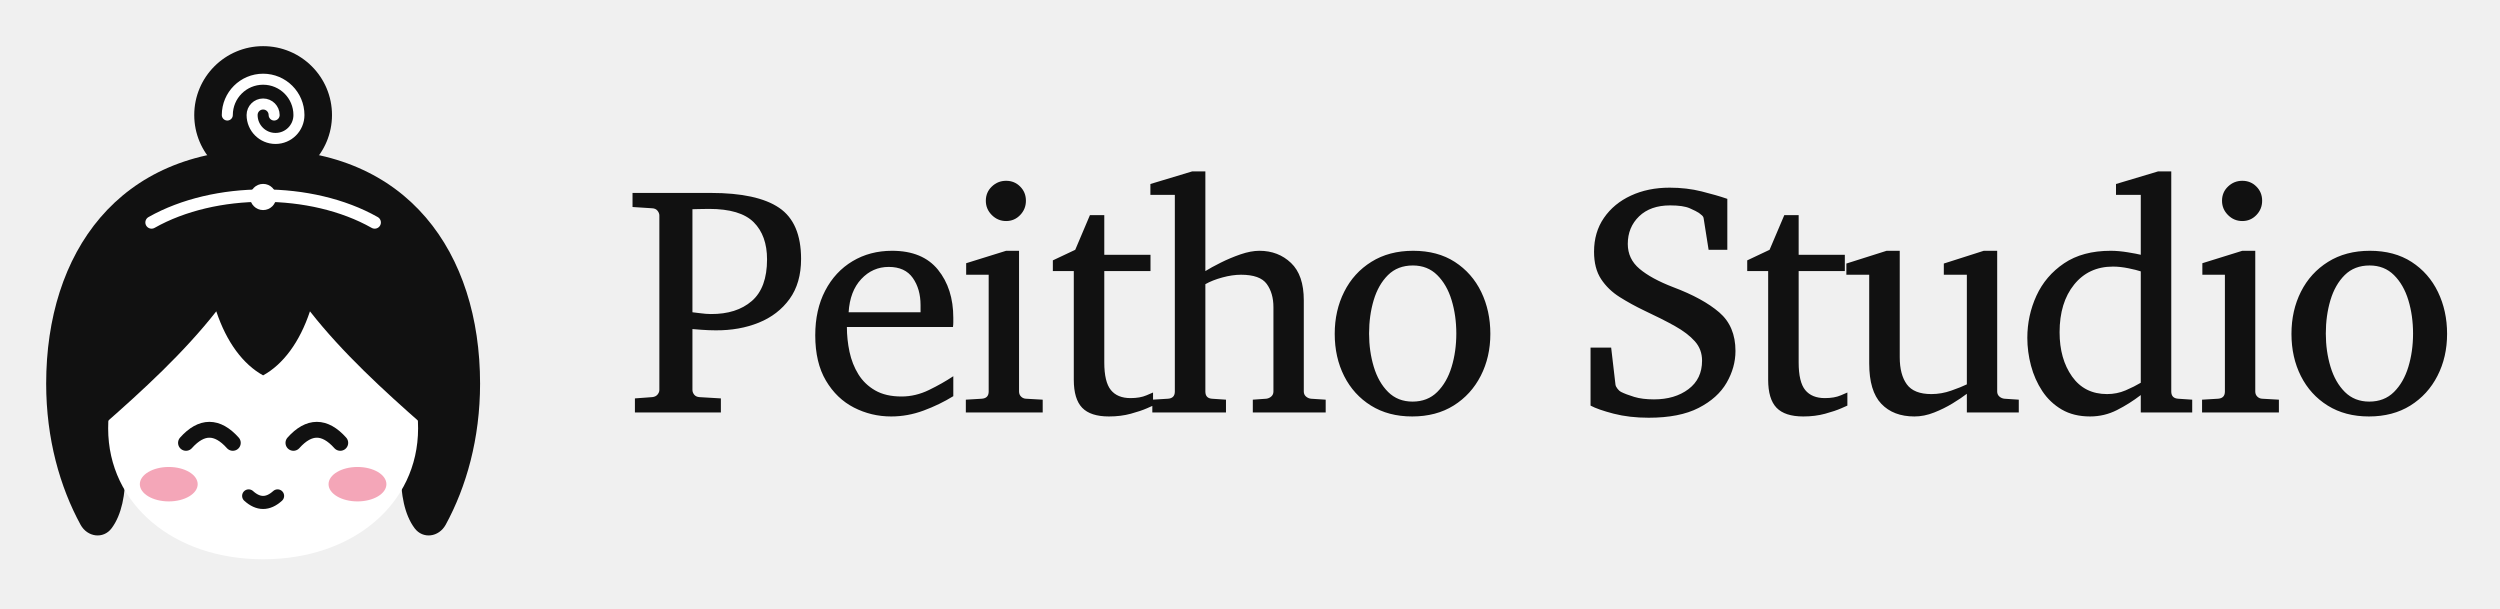
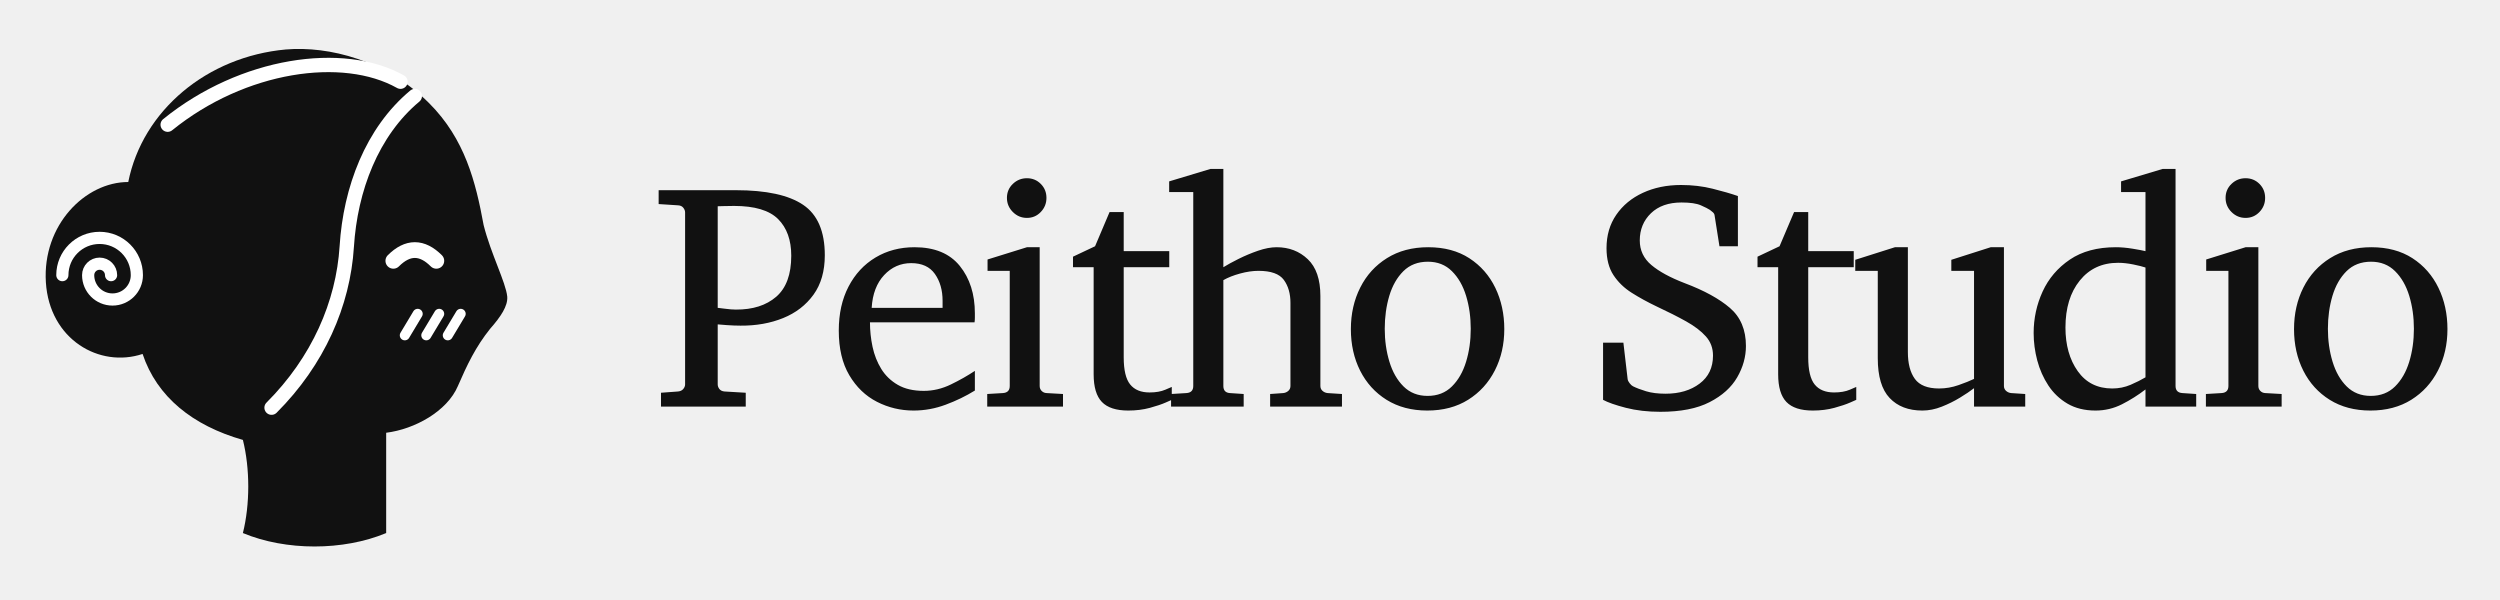
- <svg xmlns="http://www.w3.org/2000/svg" viewBox="0 0 764 186" width="764" height="186" role="img">
-   <g transform="translate(-24.83 -0.63) scale(2.1048)">
-     <circle cx="50" cy="17" r="10" fill="#111111" />
-     <path d="M50 22C29 22 18.5 37 18.5 56C18.5 64 20.5 71 23.5 76.5C24.5 78.3 26.8 78.6 28 77C29.5 75 30 72 30 69L70 69C70 72 70.5 75 72 77C73.2 78.6 75.5 78.3 76.5 76.5C79.5 71 81.5 64 81.5 56C81.5 37 71 22 50 22Z" fill="#111111" />
-     <path d="M50 42C35 42 27.5 52 27.5 62.5C27.5 73.5 37 81.5 50 81.5C63 81.5 72.5 73.5 72.5 62.5C72.5 52 65 42 50 42Z" fill="#ffffff" />
-     <path d="M26.8 62C26.8 46.5 37 35.5 50 35.5C63 35.5 73.2 46.5 73.2 62C67.5 57 61.5 51.5 56.8 45.5C55.3 50 52.9 53.2 50 54.8C47.1 53.2 44.7 50 43.2 45.5C38.5 51.5 32.5 57 26.8 62Z" fill="#111111" />
-     <path d="M51.6 17a1.6 1.6 0 1 0-3.2 0a3.4 3.4 0 1 0 6.8 0a5.2 5.2 0 1 0-10.4 0" fill="none" stroke="#ffffff" stroke-width="1.6" stroke-linecap="round" />
-     <path d="M33.8 32.6C43 27.4 57 27.4 66.2 32.6" fill="none" stroke="#ffffff" stroke-width="1.8" stroke-linecap="round" />
-     <circle cx="50" cy="28.9" r="1.9" fill="#ffffff" />
-     <path d="M38.8 64.6q3.4-3.8 6.8 0M54.4 64.6q3.4-3.8 6.8 0" fill="none" stroke="#111111" stroke-width="2.3" stroke-linecap="round" />
-     <path d="M32.1 70.6a4.2 2.5 0 1 0 8.4 0a4.2 2.5 0 1 0 -8.4 0ZM59.5 70.6a4.2 2.5 0 1 0 8.4 0a4.2 2.5 0 1 0 -8.4 0Z" fill="#F4A6B8" />
-     <path d="M47.9 72.3q2.1 1.9 4.2 0" fill="none" stroke="#111111" stroke-width="1.9" stroke-linecap="round" />
+ <svg xmlns="http://www.w3.org/2000/svg" viewBox="0 0 775 186" width="775" height="186" role="img">
+   <g transform="translate(-13.54 -23.53) scale(2.2209)">
+     <path d="M60 85L60 71C64 70.5 68.5 68 70 64.5C71.3 61.5 72.5 59 74.5 56.5C76 54.8 77 53.3 76.9 52C76.7 50 74.6 46 73.6 42C72.5 36 71 30 66 25C60 19 52 17 46 17.5C35 18.5 26 26 24 36C18 36 12 42 12.5 50C13 58 20 62 26 60C28 66 33 70 40 72C41 76 41 81 40 85C46 87.5 54 87.5 60 85Z" fill="#111111" />
+     <g fill="none" stroke="#ffffff" stroke-width="2" stroke-linecap="round">
+       <path d="M64 24C58 29 55 37 54.5 45C54 53 50.5 61 44 67.5" />
+       <path d="M29.5 28C40 19.5 54 17.5 62 22" />
+       <path d="M61 47q3-3 6 0" stroke-width="2.2" />
+       <path d="M21.6 49a1.6 1.6 0 1 0-3.2 0a3.4 3.4 0 1 0 6.8 0a5.2 5.2 0 1 0-10.4 0" stroke-width="1.7" />
+       <path d="M62.6 57.4l1.8-3M65.6 57.4l1.8-3M68.6 57.4l1.8-3" stroke-width="1.4" />
+     </g>
  </g>
-   <path transform="translate(190.81 126.05)" fill="#111111" d="M54.00-46.92L54.00-46.92Q54.00-39.55 50.49-34.69Q46.97-29.83 41.06-27.44Q35.16-25.05 27.88-25.10L27.88-25.10Q25.93-25.10 23.56-25.27Q21.19-25.44 20.80-25.49L20.80-25.49L20.80-6.88Q20.80-6.15 21.31-5.47Q21.83-4.79 22.90-4.69L22.90-4.69L29.49-4.30L29.49 0L3.22 0L3.22-4.30L8.50-4.69Q9.57-4.79 10.13-5.47Q10.69-6.15 10.69-6.88L10.69-6.88L10.69-60.21Q10.69-60.94 10.13-61.65Q9.57-62.35 8.50-62.40L8.50-62.40L2.49-62.79L2.49-67.09L26.42-67.09Q40.58-67.09 47.29-62.55Q54.00-58.01 54.00-46.92ZM43.60-46.78L43.60-46.78Q43.60-54.05 39.53-58.13Q35.45-62.21 25.88-62.21L25.88-62.21Q24.51-62.21 22.66-62.16Q20.80-62.11 20.80-62.11L20.80-62.11L20.80-30.62Q21.04-30.62 23.02-30.35Q25-30.08 26.42-30.08L26.42-30.08Q34.28-30.03 38.94-34.06Q43.60-38.09 43.60-46.78ZM100.52-11.08L100.52-4.98Q96.32-2.39 91.46-0.59Q86.60 1.22 81.52 1.22L81.52 1.22Q75.47 1.22 70.17-1.49Q64.87-4.20 61.60-9.72Q58.33-15.23 58.33-23.58L58.33-23.58Q58.33-31.40 61.36-37.21Q64.38-43.02 69.71-46.22Q75.03-49.41 81.81-49.41L81.81-49.41Q91.14-49.41 95.83-43.63Q100.52-37.84 100.52-28.91L100.52-28.91Q100.52-28.42 100.52-27.61Q100.52-26.81 100.42-26.12L100.42-26.12L68.00-26.12Q68.00-22.31 68.80-18.53Q69.61-14.75 71.51-11.67Q73.42-8.59 76.64-6.74Q79.86-4.88 84.70-4.88L84.70-4.88Q88.99-4.88 93.07-6.86Q97.15-8.84 100.52-11.08L100.52-11.08ZM68.53-30.62L90.51-30.62L90.51-32.81Q90.51-37.74 88.14-41.11Q85.77-44.48 80.79-44.48L80.79-44.48Q75.86-44.48 72.39-40.77Q68.92-37.06 68.53-30.62L68.53-30.62ZM122.71-64.70L122.71-64.70Q122.71-62.16 120.95-60.33Q119.20-58.50 116.66-58.50L116.66-58.50Q114.12-58.50 112.29-60.33Q110.46-62.16 110.46-64.70L110.46-64.70Q110.46-67.29 112.29-69.04Q114.12-70.80 116.66-70.80L116.66-70.80Q119.20-70.80 120.95-69.04Q122.71-67.29 122.71-64.70ZM127.84-3.91L127.84 0L104.35 0L104.35-3.91L109.23-4.20Q111.33-4.35 111.33-6.40L111.33-6.40L111.33-42.09L104.45-42.09L104.45-45.61L116.66-49.41L120.61-49.41L120.61-6.40Q120.61-5.47 121.22-4.86Q121.83-4.25 122.71-4.20L122.71-4.20L127.84-3.91ZM161.56-6.10L161.56-2.10Q161.56-2.10 159.68-1.27Q157.80-0.44 154.75 0.39Q151.69 1.22 148.08 1.22L148.08 1.22Q142.46 1.22 139.90-1.44Q137.34-4.10 137.34-10.01L137.34-10.01L137.34-43.21L130.94-43.21L130.94-46.48L137.78-49.71L142.27-60.30L146.66-60.30L146.66-48.19L160.78-48.19L160.78-43.21L146.66-43.21L146.66-15.28Q146.66-9.33 148.67-6.86Q150.67-4.39 154.67-4.39L154.67-4.39Q157.60-4.39 159.58-5.25Q161.56-6.10 161.56-6.10L161.56-6.10ZM214.32-3.91L214.32 0L192.05 0L192.05-3.91L196.15-4.20Q197.03-4.30 197.69-4.88Q198.35-5.47 198.35-6.40L198.35-6.40L198.35-32.18Q198.35-36.47 196.30-39.28Q194.25-42.09 188.44-42.09L188.44-42.09Q185.80-42.09 182.75-41.26Q179.70-40.43 177.55-39.21L177.55-39.21L177.55-6.40Q177.55-4.35 179.55-4.20L179.55-4.20L183.85-3.91L183.85 0L161.34 0L161.34-3.91L166.13-4.20Q168.22-4.35 168.22-6.40L168.22-6.40L168.22-66.50L160.75-66.50L160.75-69.82L173.55-73.68L177.55-73.68L177.55-43.21Q179.36-44.34 182.24-45.78Q185.12-47.22 188.29-48.32Q191.47-49.41 194.05-49.41L194.05-49.41Q199.82-49.41 203.72-45.70Q207.63-41.99 207.63-34.28L207.63-34.28L207.63-6.40Q207.63-5.47 208.29-4.88Q208.95-4.30 209.83-4.20L209.83-4.20L214.32-3.91ZM264.64-24.02L264.64-24.02Q264.64-16.94 261.71-11.21Q258.78-5.47 253.43-2.12Q248.09 1.22 240.76 1.22L240.76 1.22Q233.49 1.22 228.16-2.10Q222.84-5.42 219.96-11.13Q217.08-16.85 217.08-24.02L217.08-24.02Q217.08-31.15 219.99-36.91Q222.89-42.68 228.29-46.04Q233.68-49.41 241.05-49.41L241.05-49.41Q248.53-49.41 253.80-46.00Q259.07-42.58 261.86-36.82Q264.64-31.05 264.64-24.02ZM254.24-24.12L254.24-24.12Q254.24-29.59 252.80-34.33Q251.36-39.06 248.40-41.99Q245.45-44.92 240.96-44.92L240.96-44.92Q236.32-44.92 233.36-41.99Q230.41-39.06 228.99-34.33Q227.58-29.59 227.58-24.12L227.58-24.12Q227.58-18.70 229.02-13.94Q230.46-9.18 233.41-6.25Q236.37-3.32 240.86-3.32L240.86-3.32Q245.45-3.32 248.40-6.25Q251.36-9.18 252.80-13.92Q254.24-18.65 254.24-24.12ZM339.55-18.80L339.55-18.80Q339.55-13.77 336.84-9.08Q334.13-4.39 328.29-1.39Q322.46 1.61 313.03 1.61L313.03 1.61Q307.13 1.61 302.32 0.37Q297.51-0.88 295.26-2.10L295.26-2.10L295.26-19.82L301.56-19.82L302.88-8.50Q302.97-7.91 303.51-7.23Q304.05-6.54 304.54-6.30L304.54-6.30Q306.10-5.52 308.59-4.76Q311.08-4.00 314.64-4.00L314.64-4.00Q321.04-4.00 325.19-7.13Q329.34-10.25 329.34-15.82L329.34-15.82Q329.34-19.29 327.14-21.75Q324.95-24.22 321.02-26.42Q317.09-28.61 311.76-31.10L311.76-31.10Q307.66-33.06 304.15-35.28Q300.63-37.50 298.48-40.77Q296.33-44.04 296.33-49.12L296.33-49.12Q296.33-55.08 299.36-59.47Q302.39-63.87 307.61-66.28Q312.84-68.70 319.43-68.70L319.43-68.70Q324.65-68.70 329.22-67.55Q333.79-66.41 337.06-65.28L337.06-65.28L337.06-49.71L331.34-49.71L329.83-59.28Q329.78-59.81 329.29-60.25Q328.80-60.69 328.37-60.99L328.37-60.99Q327.58-61.52 325.58-62.40Q323.58-63.28 319.58-63.28L319.58-63.28Q313.57-63.28 310.10-59.94Q306.64-56.59 306.64-51.51L306.64-51.51Q306.64-46.92 310.23-43.90Q313.81-40.87 320.55-38.28L320.55-38.28Q329.63-34.86 334.59-30.59Q339.55-26.32 339.55-18.80ZM373.75-6.10L373.75-2.10Q373.75-2.10 371.87-1.27Q369.99-0.44 366.94 0.39Q363.89 1.22 360.28 1.22L360.28 1.22Q354.66 1.22 352.10-1.44Q349.54-4.10 349.54-10.01L349.54-10.01L349.54-43.21L343.14-43.21L343.14-46.48L349.97-49.71L354.47-60.30L358.86-60.30L358.86-48.19L372.97-48.19L372.97-43.21L358.86-43.21L358.86-15.28Q358.86-9.33 360.86-6.86Q362.87-4.39 366.87-4.39L366.87-4.39Q369.80-4.39 371.78-5.25Q373.75-6.10 373.75-6.10L373.75-6.10ZM426.13-3.91L426.13 0L410.26 0L410.26-5.71Q408.55-4.39 405.91-2.78Q403.27-1.17 400.25 0.02Q397.22 1.22 394.24 1.22L394.24 1.22Q387.79 1.22 384.11-2.66Q380.42-6.54 380.42-14.99L380.42-14.99L380.42-42.09L373.44-42.09L373.44-45.51L385.74-49.41L389.75-49.41L389.75-16.89Q389.75-11.57 391.92-8.59Q394.09-5.62 399.42-5.62L399.42-5.62Q402.49-5.62 405.47-6.67Q408.45-7.71 410.26-8.59L410.26-8.59L410.26-42.09L403.22-42.09L403.22-45.51L415.43-49.41L419.53-49.41L419.53-6.40Q419.53-5.47 420.19-4.88Q420.85-4.30 421.73-4.20L421.73-4.20L426.13-3.91ZM479.13-3.91L479.13 0L463.41 0L463.41-5.32Q459.99-2.69 456.13-0.73Q452.28 1.22 447.93 1.22L447.93 1.22Q442.90 1.22 439.26-0.90Q435.63-3.03 433.31-6.54Q430.99-10.06 429.86-14.31Q428.74-18.55 428.74-22.80L428.74-22.80Q428.74-29.59 431.52-35.67Q434.31-41.75 439.97-45.58Q445.63-49.41 454.23-49.41L454.23-49.41Q456.62-49.41 459.43-48.95Q462.24-48.49 463.41-48.19L463.41-48.19L463.41-66.50L455.84-66.50L455.84-69.82L468.73-73.68L472.73-73.68L472.73-6.40Q472.73-4.35 474.83-4.20L474.83-4.20L479.13-3.91ZM463.41-9.08L463.41-9.08L463.41-43.12Q462.14-43.55 459.62-44.07Q457.11-44.58 454.91-44.58L454.91-44.58Q447.49-44.58 443.05-39.09Q438.60-33.59 438.60-24.51L438.60-24.51Q438.60-16.36 442.41-10.99Q446.22-5.62 453.11-5.62L453.11-5.62Q456.13-5.62 458.79-6.76Q461.46-7.91 463.41-9.08ZM500.50-64.70L500.50-64.70Q500.50-62.16 498.74-60.33Q496.98-58.50 494.44-58.50L494.44-58.50Q491.90-58.50 490.07-60.33Q488.24-62.16 488.24-64.70L488.24-64.70Q488.24-67.29 490.07-69.04Q491.90-70.80 494.44-70.80L494.44-70.80Q496.98-70.80 498.74-69.04Q500.50-67.29 500.50-64.70ZM505.62-3.91L505.62 0L482.14 0L482.14-3.91L487.02-4.20Q489.12-4.35 489.12-6.40L489.12-6.40L489.12-42.09L482.23-42.09L482.23-45.61L494.44-49.41L498.40-49.41L498.40-6.40Q498.40-5.47 499.01-4.86Q499.62-4.25 500.50-4.20L500.50-4.20L505.62-3.91ZM557.02-24.02L557.02-24.02Q557.02-16.94 554.09-11.21Q551.16-5.47 545.81-2.12Q540.46 1.22 533.14 1.22L533.14 1.22Q525.87 1.22 520.54-2.10Q515.22-5.42 512.34-11.13Q509.46-16.85 509.46-24.02L509.46-24.02Q509.46-31.15 512.36-36.91Q515.27-42.68 520.67-46.04Q526.06-49.41 533.43-49.41L533.43-49.41Q540.90-49.41 546.18-46.00Q551.45-42.58 554.23-36.82Q557.02-31.05 557.02-24.02ZM546.62-24.12L546.62-24.12Q546.62-29.59 545.18-34.33Q543.74-39.06 540.78-41.99Q537.83-44.92 533.34-44.92L533.34-44.92Q528.70-44.92 525.74-41.99Q522.79-39.06 521.37-34.33Q519.96-29.59 519.96-24.12L519.96-24.12Q519.96-18.70 521.40-13.94Q522.84-9.18 525.79-6.25Q528.75-3.32 533.24-3.32L533.24-3.32Q537.83-3.32 540.78-6.25Q543.74-9.18 545.18-13.92Q546.62-18.65 546.62-24.12Z" />
+   <path transform="translate(201.69 126.05)" fill="#111111" d="M54.00-46.92L54.00-46.92Q54.00-39.55 50.49-34.69Q46.97-29.83 41.06-27.44Q35.16-25.05 27.88-25.10L27.88-25.10Q25.93-25.10 23.56-25.27Q21.19-25.44 20.80-25.49L20.80-25.49L20.80-6.88Q20.80-6.15 21.31-5.47Q21.83-4.79 22.90-4.69L22.90-4.69L29.49-4.30L29.49 0L3.22 0L3.22-4.30L8.50-4.69Q9.57-4.79 10.13-5.47Q10.69-6.15 10.69-6.88L10.69-6.88L10.69-60.21Q10.69-60.94 10.13-61.65Q9.57-62.35 8.50-62.40L8.50-62.40L2.49-62.79L2.49-67.09L26.42-67.09Q40.58-67.09 47.29-62.55Q54.00-58.01 54.00-46.92ZM43.60-46.78L43.60-46.78Q43.60-54.05 39.53-58.13Q35.45-62.21 25.88-62.21L25.88-62.21Q24.51-62.21 22.66-62.16Q20.80-62.11 20.80-62.11L20.80-62.11L20.80-30.62Q21.04-30.62 23.02-30.35Q25-30.08 26.42-30.08L26.42-30.08Q34.28-30.03 38.94-34.06Q43.60-38.09 43.60-46.78ZM100.52-11.08L100.52-4.98Q96.32-2.39 91.46-0.59Q86.60 1.22 81.52 1.22L81.52 1.22Q75.47 1.22 70.17-1.49Q64.87-4.20 61.60-9.72Q58.33-15.23 58.33-23.58L58.33-23.58Q58.33-31.40 61.36-37.21Q64.38-43.02 69.71-46.22Q75.03-49.41 81.81-49.41L81.81-49.41Q91.14-49.41 95.83-43.63Q100.52-37.84 100.52-28.91L100.52-28.91Q100.52-28.42 100.52-27.61Q100.52-26.81 100.42-26.12L100.42-26.12L68.00-26.12Q68.00-22.31 68.80-18.53Q69.61-14.75 71.51-11.67Q73.42-8.59 76.64-6.74Q79.86-4.88 84.70-4.88L84.70-4.88Q88.99-4.88 93.07-6.86Q97.15-8.84 100.52-11.08L100.52-11.08ZM68.53-30.62L90.51-30.62L90.51-32.81Q90.51-37.74 88.14-41.11Q85.77-44.48 80.79-44.48L80.79-44.48Q75.86-44.48 72.39-40.77Q68.92-37.06 68.53-30.62L68.53-30.62ZM122.71-64.70L122.71-64.70Q122.71-62.16 120.95-60.33Q119.20-58.50 116.66-58.50L116.66-58.50Q114.12-58.50 112.29-60.33Q110.46-62.16 110.46-64.70L110.46-64.70Q110.46-67.29 112.29-69.04Q114.12-70.80 116.66-70.80L116.66-70.80Q119.20-70.80 120.95-69.04Q122.71-67.29 122.71-64.70ZM127.84-3.91L127.84 0L104.35 0L104.35-3.91L109.23-4.20Q111.33-4.35 111.33-6.40L111.33-6.40L111.33-42.09L104.45-42.09L104.45-45.61L116.66-49.41L120.61-49.41L120.61-6.40Q120.61-5.47 121.22-4.86Q121.83-4.25 122.71-4.20L122.71-4.20L127.84-3.91ZM161.56-6.10L161.56-2.10Q161.56-2.10 159.68-1.27Q157.80-0.44 154.75 0.39Q151.69 1.22 148.08 1.22L148.08 1.22Q142.46 1.22 139.90-1.44Q137.34-4.10 137.34-10.01L137.34-10.01L137.34-43.21L130.94-43.21L130.94-46.48L137.78-49.71L142.27-60.30L146.66-60.30L146.66-48.19L160.78-48.19L160.78-43.21L146.66-43.21L146.66-15.28Q146.66-9.33 148.67-6.86Q150.67-4.39 154.67-4.39L154.67-4.39Q157.60-4.39 159.58-5.25Q161.56-6.10 161.56-6.10L161.56-6.10ZM214.32-3.91L214.32 0L192.05 0L192.05-3.91L196.15-4.20Q197.03-4.30 197.69-4.88Q198.35-5.47 198.35-6.40L198.35-6.40L198.35-32.18Q198.35-36.47 196.30-39.28Q194.25-42.09 188.44-42.09L188.44-42.09Q185.80-42.09 182.75-41.26Q179.70-40.43 177.55-39.21L177.55-39.21L177.55-6.40Q177.55-4.35 179.55-4.20L179.55-4.20L183.85-3.91L183.85 0L161.34 0L161.34-3.91L166.13-4.20Q168.22-4.35 168.22-6.40L168.22-6.40L168.22-66.50L160.75-66.50L160.75-69.82L173.55-73.68L177.55-73.68L177.55-43.21Q179.36-44.34 182.24-45.78Q185.12-47.22 188.29-48.32Q191.47-49.41 194.05-49.41L194.05-49.41Q199.82-49.41 203.72-45.70Q207.63-41.99 207.63-34.28L207.63-34.28L207.63-6.40Q207.63-5.47 208.29-4.88Q208.95-4.30 209.83-4.20L209.83-4.20L214.32-3.91ZM264.64-24.02L264.64-24.02Q264.64-16.94 261.71-11.21Q258.78-5.47 253.43-2.12Q248.09 1.22 240.76 1.22L240.76 1.22Q233.49 1.22 228.16-2.10Q222.84-5.42 219.96-11.13Q217.08-16.85 217.08-24.02L217.08-24.02Q217.08-31.15 219.99-36.91Q222.89-42.68 228.29-46.04Q233.68-49.41 241.05-49.41L241.05-49.41Q248.53-49.41 253.80-46.00Q259.07-42.58 261.86-36.82Q264.64-31.05 264.64-24.02ZM254.24-24.12L254.24-24.12Q254.24-29.59 252.80-34.33Q251.36-39.06 248.40-41.99Q245.45-44.92 240.96-44.92L240.96-44.92Q236.32-44.92 233.36-41.99Q230.41-39.06 228.99-34.33Q227.58-29.59 227.58-24.12L227.58-24.12Q227.58-18.70 229.02-13.94Q230.46-9.18 233.41-6.25Q236.37-3.32 240.86-3.32L240.86-3.32Q245.45-3.32 248.40-6.25Q251.36-9.18 252.80-13.92Q254.24-18.65 254.24-24.12ZM339.55-18.80L339.55-18.80Q339.55-13.77 336.84-9.08Q334.13-4.39 328.29-1.39Q322.46 1.61 313.03 1.61L313.03 1.61Q307.13 1.61 302.32 0.37Q297.51-0.88 295.26-2.10L295.26-2.10L295.26-19.82L301.56-19.82L302.88-8.50Q302.97-7.91 303.51-7.23Q304.05-6.54 304.54-6.30L304.54-6.30Q306.10-5.52 308.59-4.76Q311.08-4.00 314.64-4.00L314.64-4.00Q321.04-4.00 325.19-7.13Q329.34-10.25 329.34-15.82L329.34-15.82Q329.34-19.29 327.14-21.75Q324.95-24.22 321.02-26.42Q317.09-28.61 311.76-31.10L311.76-31.10Q307.66-33.06 304.15-35.28Q300.63-37.50 298.48-40.77Q296.33-44.04 296.33-49.12L296.33-49.12Q296.33-55.08 299.36-59.47Q302.39-63.87 307.61-66.28Q312.84-68.70 319.43-68.70L319.43-68.70Q324.65-68.70 329.22-67.55Q333.79-66.41 337.06-65.28L337.06-65.28L337.06-49.71L331.34-49.71L329.83-59.28Q329.78-59.81 329.29-60.25Q328.80-60.69 328.37-60.99L328.37-60.99Q327.58-61.52 325.58-62.40Q323.58-63.28 319.58-63.28L319.58-63.28Q313.57-63.28 310.10-59.94Q306.64-56.59 306.64-51.51L306.64-51.51Q306.64-46.92 310.23-43.90Q313.81-40.87 320.55-38.28L320.55-38.28Q329.63-34.86 334.59-30.59Q339.55-26.32 339.55-18.80ZM373.75-6.10L373.75-2.10Q373.75-2.10 371.87-1.27Q369.99-0.44 366.94 0.39Q363.89 1.22 360.28 1.22L360.28 1.22Q354.66 1.22 352.10-1.44Q349.54-4.10 349.54-10.01L349.54-10.01L349.54-43.21L343.14-43.21L343.14-46.48L349.97-49.71L354.47-60.30L358.86-60.30L358.86-48.19L372.97-48.19L372.97-43.21L358.86-43.21L358.86-15.28Q358.86-9.33 360.86-6.86Q362.87-4.39 366.87-4.39L366.87-4.39Q369.80-4.39 371.78-5.25Q373.75-6.10 373.75-6.10L373.75-6.10ZM426.13-3.91L426.13 0L410.26 0L410.26-5.71Q408.55-4.39 405.91-2.78Q403.27-1.17 400.25 0.02Q397.22 1.22 394.24 1.22L394.24 1.22Q387.79 1.22 384.11-2.66Q380.42-6.54 380.42-14.99L380.42-14.99L380.42-42.09L373.44-42.09L373.44-45.51L385.74-49.41L389.75-49.41L389.75-16.89Q389.75-11.57 391.92-8.59Q394.09-5.62 399.42-5.62L399.42-5.62Q402.49-5.62 405.47-6.67Q408.45-7.71 410.26-8.59L410.26-8.59L410.26-42.09L403.22-42.09L403.22-45.51L415.43-49.41L419.53-49.41L419.53-6.40Q419.53-5.47 420.19-4.88Q420.85-4.30 421.73-4.20L421.73-4.20L426.13-3.91ZM479.13-3.91L479.13 0L463.41 0L463.41-5.32Q459.99-2.69 456.13-0.73Q452.28 1.22 447.93 1.22L447.93 1.22Q442.90 1.22 439.26-0.90Q435.63-3.03 433.31-6.54Q430.99-10.06 429.86-14.31Q428.74-18.55 428.74-22.80L428.74-22.80Q428.74-29.59 431.52-35.67Q434.31-41.75 439.97-45.58Q445.63-49.41 454.23-49.41L454.23-49.41Q456.62-49.41 459.43-48.95Q462.24-48.49 463.41-48.19L463.41-48.19L463.41-66.50L455.84-66.50L455.84-69.82L468.73-73.68L472.73-73.68L472.73-6.40Q472.73-4.35 474.83-4.20L474.83-4.20L479.13-3.91ZM463.41-9.08L463.41-9.08L463.41-43.12Q462.14-43.55 459.62-44.07Q457.11-44.58 454.91-44.58L454.91-44.58Q447.49-44.58 443.05-39.09Q438.60-33.59 438.60-24.51L438.60-24.51Q438.60-16.36 442.41-10.99Q446.22-5.62 453.11-5.62L453.11-5.62Q456.13-5.62 458.79-6.76Q461.46-7.91 463.41-9.08ZM500.50-64.70L500.50-64.70Q500.50-62.16 498.74-60.33Q496.98-58.50 494.44-58.50L494.44-58.50Q491.90-58.50 490.07-60.33Q488.24-62.16 488.24-64.70L488.24-64.70Q488.24-67.29 490.07-69.04Q491.90-70.80 494.44-70.80L494.44-70.80Q496.98-70.80 498.74-69.04Q500.50-67.29 500.50-64.70ZM505.62-3.91L505.62 0L482.14 0L482.14-3.91L487.02-4.20Q489.12-4.35 489.12-6.40L489.12-6.40L489.12-42.09L482.23-42.09L482.23-45.61L494.44-49.41L498.40-49.41L498.40-6.40Q498.40-5.47 499.01-4.86Q499.62-4.25 500.50-4.20L500.50-4.20L505.62-3.91ZM557.02-24.02L557.02-24.02Q557.02-16.94 554.09-11.21Q551.16-5.47 545.81-2.12Q540.46 1.22 533.14 1.22L533.14 1.22Q525.87 1.22 520.54-2.10Q515.22-5.42 512.34-11.13Q509.46-16.85 509.46-24.02L509.46-24.02Q509.46-31.15 512.36-36.91Q515.27-42.68 520.67-46.04Q526.06-49.41 533.43-49.41L533.43-49.41Q540.90-49.41 546.18-46.00Q551.45-42.58 554.23-36.82Q557.02-31.05 557.02-24.02ZM546.62-24.12L546.62-24.12Q546.62-29.59 545.18-34.33Q543.74-39.06 540.78-41.99Q537.83-44.92 533.34-44.92L533.34-44.92Q528.70-44.92 525.74-41.99Q522.79-39.06 521.37-34.33Q519.96-29.59 519.96-24.12L519.96-24.12Q519.96-18.70 521.40-13.94Q522.84-9.18 525.79-6.25Q528.75-3.32 533.24-3.32L533.24-3.32Q537.83-3.32 540.78-6.25Q543.74-9.18 545.18-13.92Q546.62-18.65 546.62-24.12Z" />
</svg>
